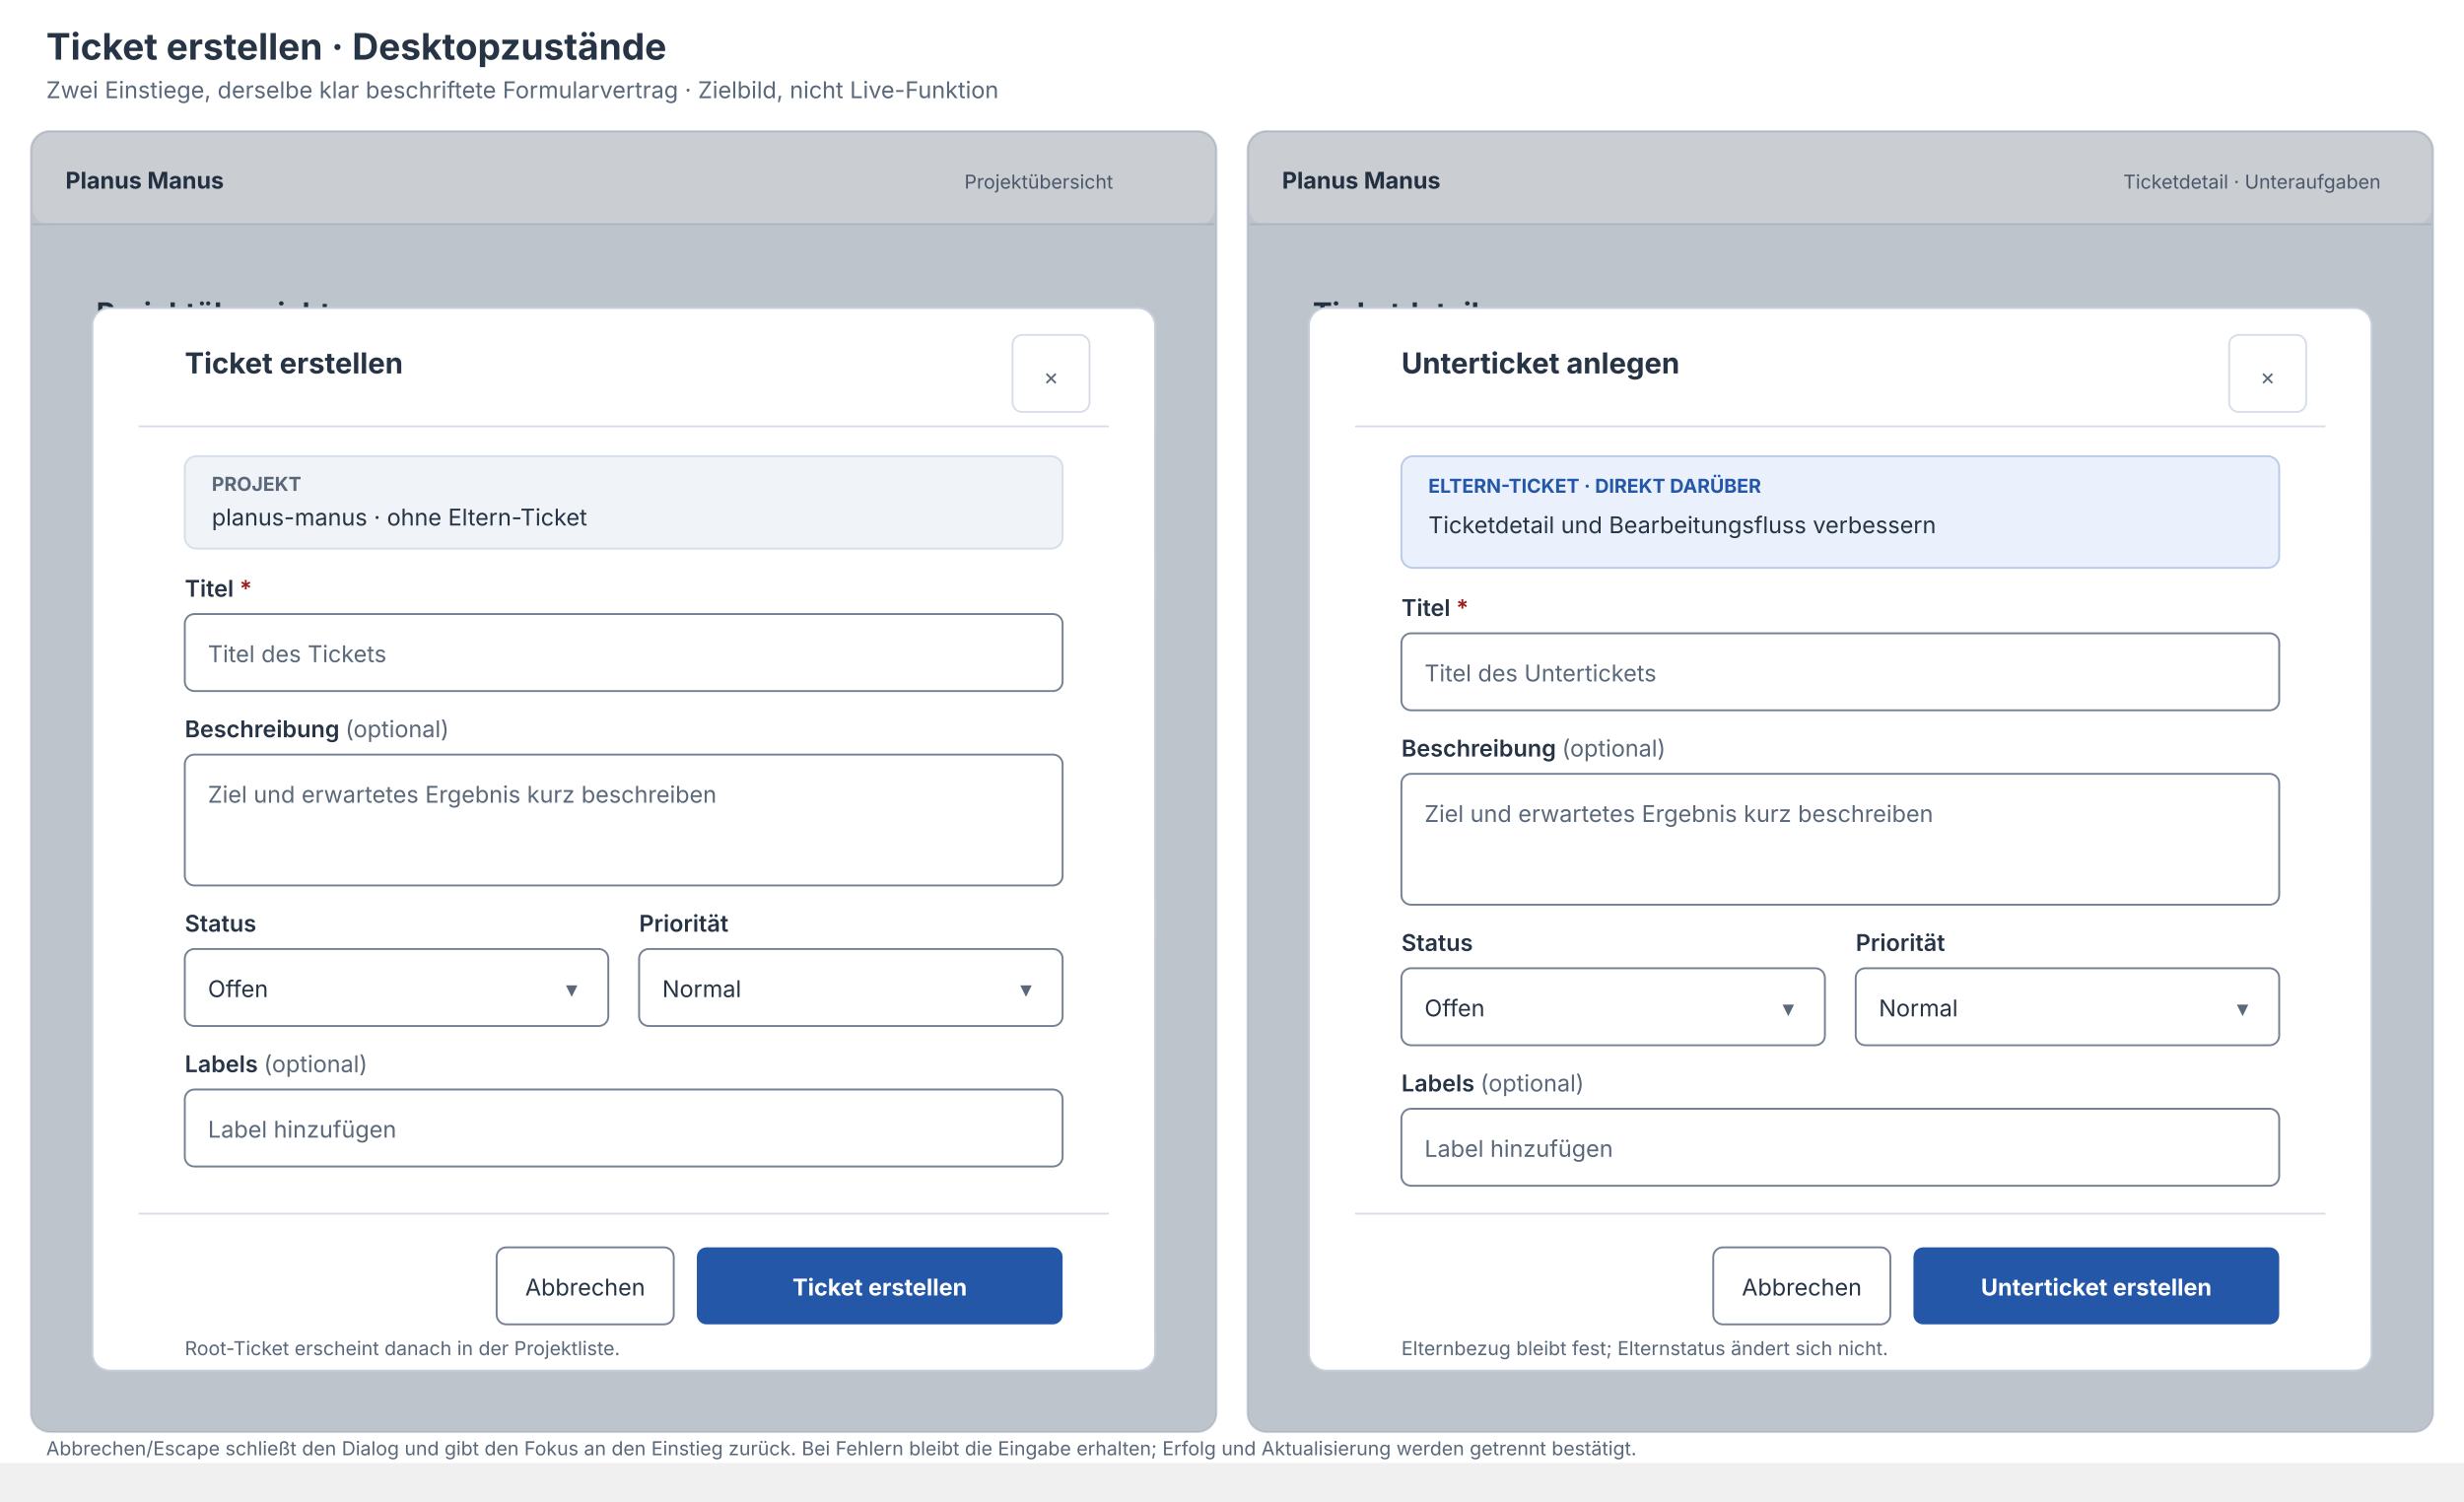
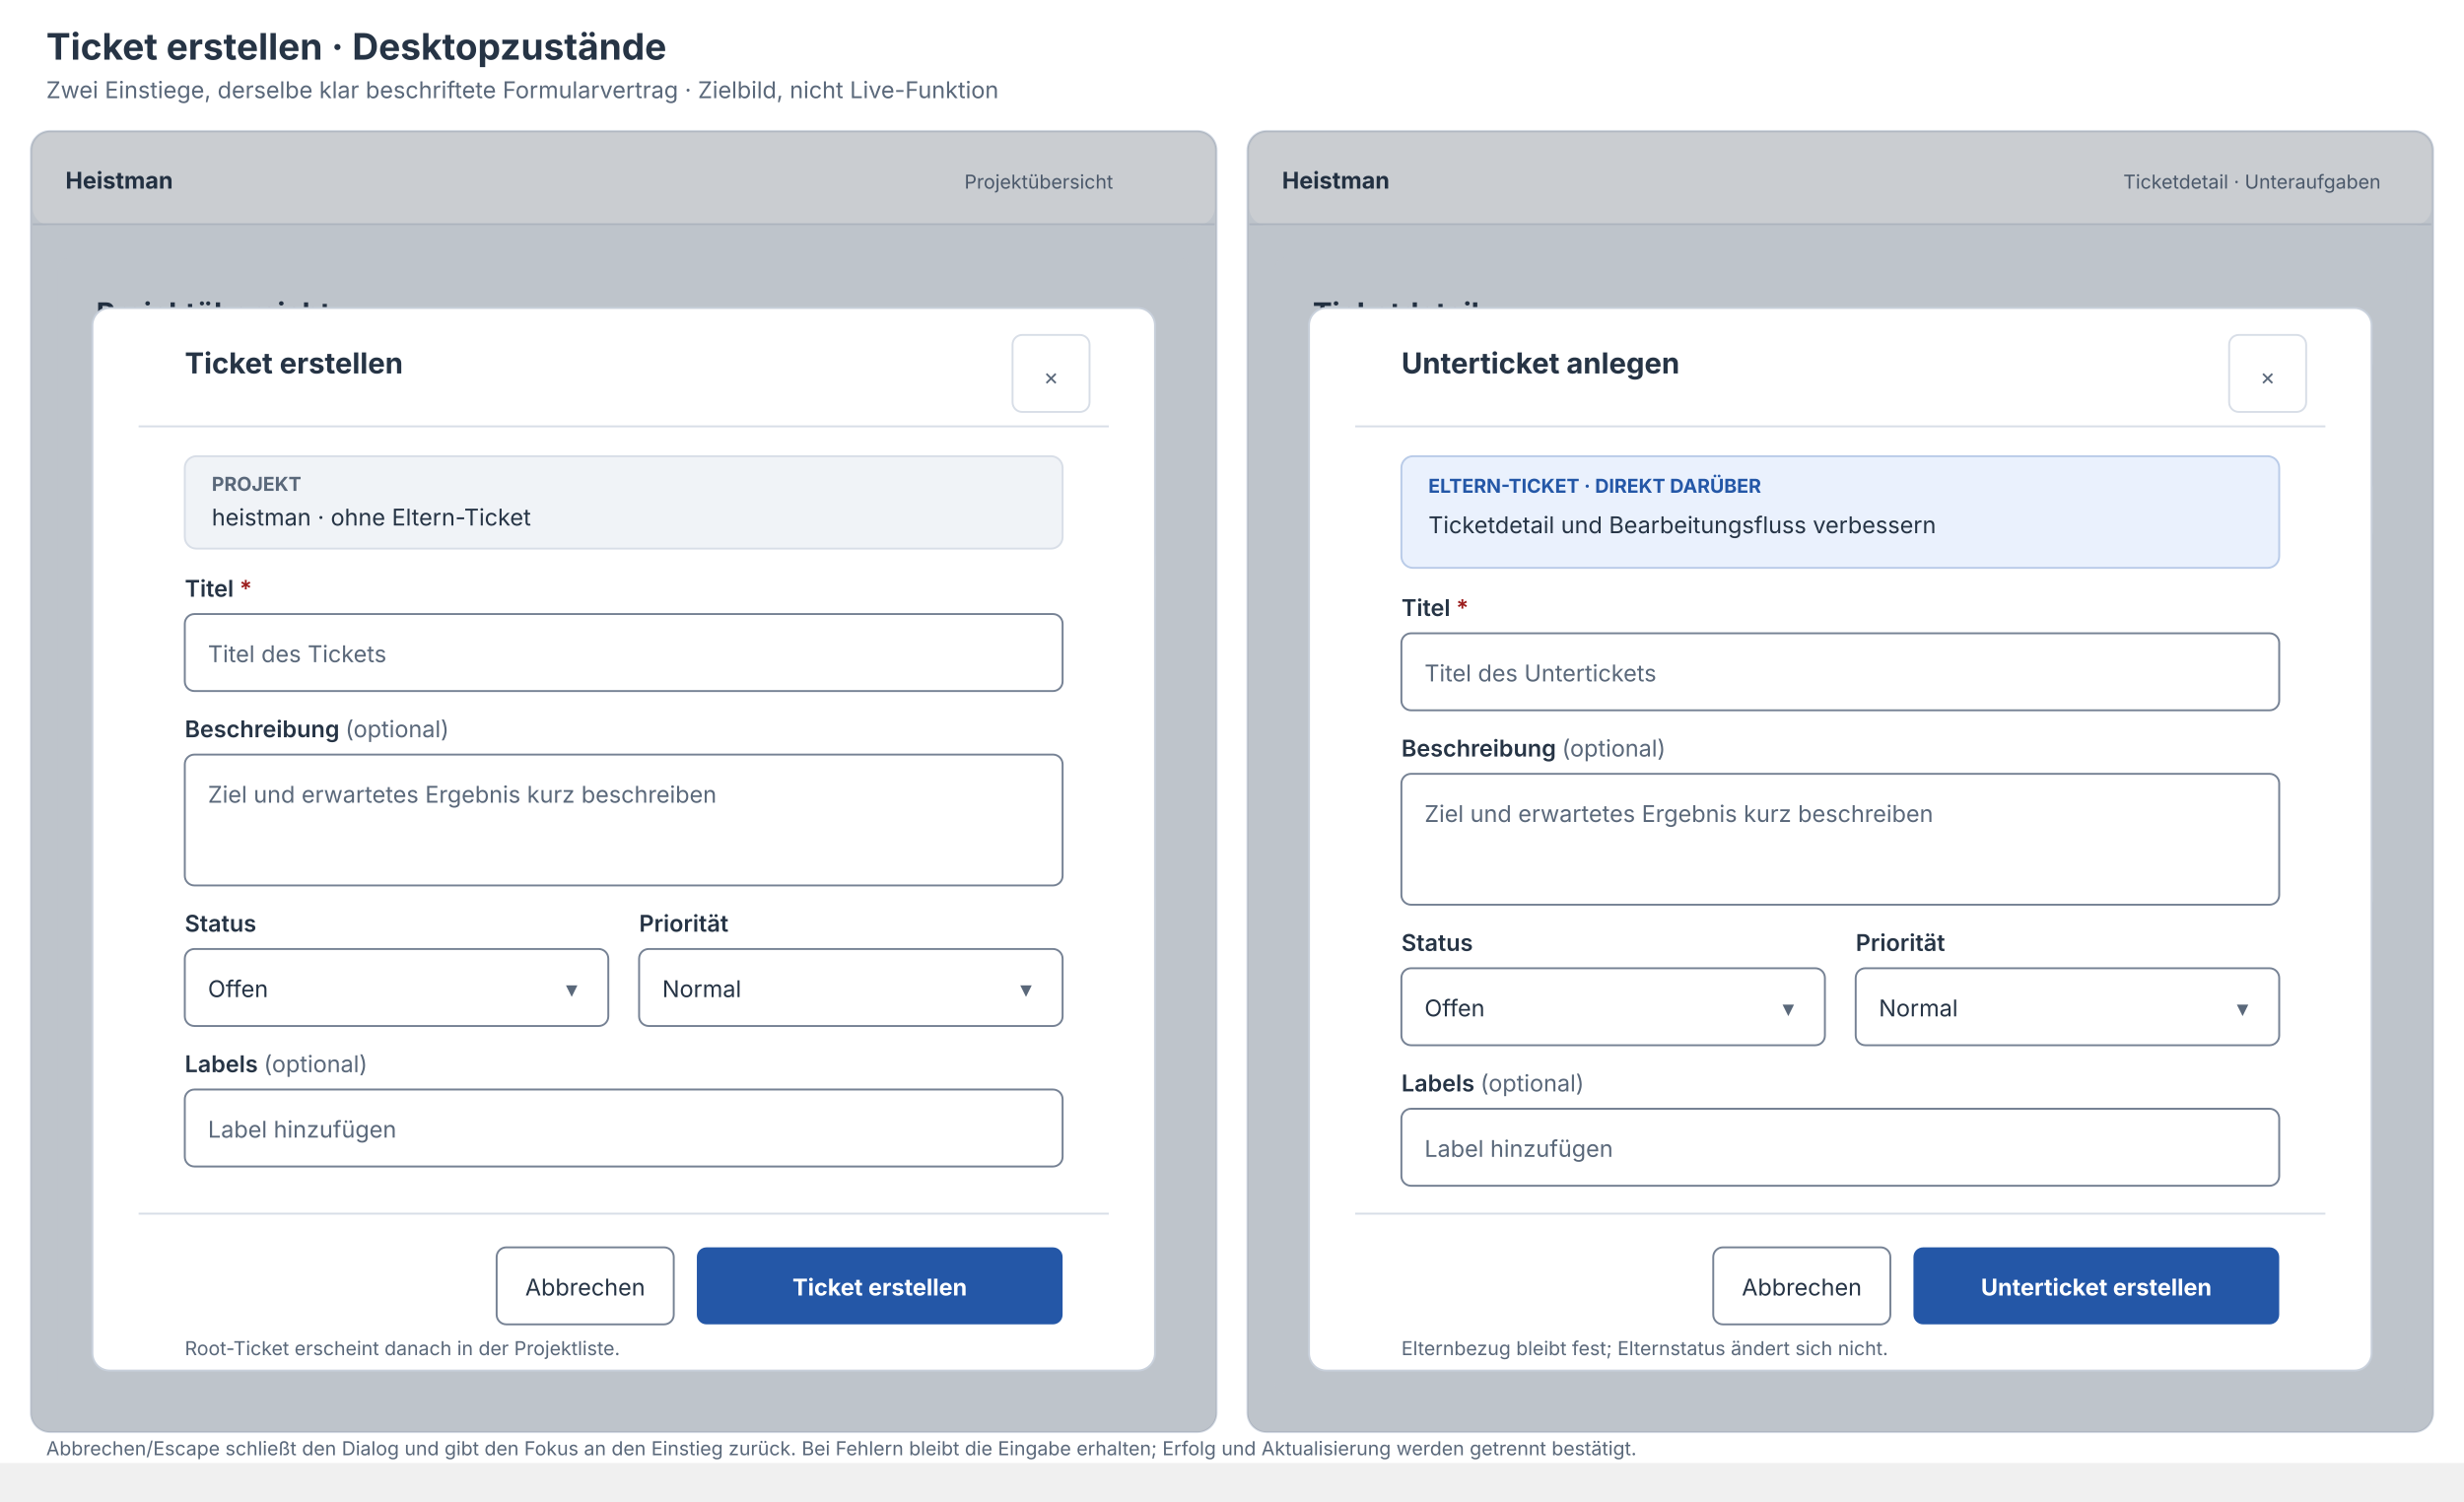
<svg xmlns="http://www.w3.org/2000/svg" width="1280" height="780" viewBox="0 0 1280 780" role="img" aria-labelledby="title desc">
  <defs>
    <style>
      text { font-family: system-ui, -apple-system, "Segoe UI", sans-serif; fill: #263445; }
      .muted { fill: #5A687A; }
      .tiny { font-size: 10px; }
      .small { font-size: 12px; }
      .label { font-size: 12px; font-weight: 600; }
      .section { font-size: 15px; font-weight: 650; }
      .inverse { fill: #FFFFFF; }
      .blue { fill: #2457A7; }
      .stroke { stroke: #D8DEE7; }
      .control { fill: #FFFFFF; stroke: #768294; }
    </style>
  </defs>
  <rect width="1280" height="760" fill="#FFFFFF" />
  <text x="24" y="31" font-size="19" font-weight="650">Ticket erstellen · Desktopzustände</text>
  <text x="24" y="51" class="small muted">Zwei Einstiege, derselbe klar beschriftete Formularvertrag · Zielbild, nicht Live-Funktion</text>
  <g transform="translate(16 68)">
    <rect width="616" height="676" rx="10" fill="#F0F3F7" stroke="#D8DEE7" />
    <rect x="1" y="1" width="614" height="48" rx="9" fill="#FFFFFF" />
    <path d="M1 48.5H615" class="stroke" />
-     <text x="18" y="30" class="small" font-weight="650">Planus Manus</text>
+     <text x="18" y="30" class="small" font-weight="650">Heistman</text>
    <text x="485" y="30" class="tiny muted">Projektübersicht</text>
    <rect x="14" y="66" width="588" height="590" rx="6" fill="#F0F3F7" opacity=".48" />
    <text x="34" y="100" class="section">Projektübersicht</text>
    <text x="34" y="125" class="small muted">Offene Arbeit und nächste Schritte</text>
    <rect x="34" y="151" width="550" height="74" rx="6" fill="#FFFFFF" stroke="#D8DEE7" />
    <rect x="34" y="238" width="266" height="165" rx="6" fill="#FFFFFF" stroke="#D8DEE7" />
    <rect x="318" y="238" width="266" height="165" rx="6" fill="#FFFFFF" stroke="#D8DEE7" />
    <rect x="34" y="416" width="550" height="212" rx="6" fill="#FFFFFF" stroke="#D8DEE7" />
    <rect width="616" height="676" rx="10" fill="#172334" opacity=".23" />
    <rect x="32" y="92" width="552" height="552" rx="9" fill="#FFFFFF" stroke="#C8D0DB" />
    <path d="M56 153.5H560" class="stroke" />
    <text x="80" y="126" class="section">Ticket erstellen</text>
    <rect x="510" y="106" width="40" height="40" rx="5" fill="#FFFFFF" stroke="#D8DEE7" />
    <text x="530" y="132" class="small muted" text-anchor="middle">×</text>
    <rect x="80" y="169" width="456" height="48" rx="6" fill="#F0F3F7" stroke="#D8DEE7" />
    <text x="94" y="187" class="tiny muted" font-weight="650">PROJEKT</text>
-     <text x="94" y="205" class="small">planus-manus · ohne Eltern-Ticket</text>
+     <text x="94" y="205" class="small">heistman · ohne Eltern-Ticket</text>
    <text x="80" y="242" class="label">Titel <tspan fill="#9B1C1C">*</tspan>
    </text>
    <rect x="80" y="251" width="456" height="40" rx="5" class="control" />
    <text x="92" y="276" class="small muted">Titel des Tickets</text>
    <text x="80" y="315" class="label">Beschreibung <tspan class="muted" font-weight="400">(optional)</tspan>
    </text>
    <rect x="80" y="324" width="456" height="68" rx="5" class="control" />
    <text x="92" y="349" class="small muted">Ziel und erwartetes Ergebnis kurz beschreiben</text>
    <text x="80" y="416" class="label">Status</text>
    <rect x="80" y="425" width="220" height="40" rx="5" class="control" />
    <text x="92" y="450" class="small">Offen</text>
    <text x="284" y="450" class="small muted" text-anchor="end">▾</text>
    <text x="316" y="416" class="label">Priorität</text>
    <rect x="316" y="425" width="220" height="40" rx="5" class="control" />
    <text x="328" y="450" class="small">Normal</text>
    <text x="520" y="450" class="small muted" text-anchor="end">▾</text>
    <text x="80" y="489" class="label">Labels <tspan class="muted" font-weight="400">(optional)</tspan>
    </text>
    <rect x="80" y="498" width="456" height="40" rx="5" class="control" />
    <text x="92" y="523" class="small muted">Label hinzufügen</text>
    <path d="M56 562.5H560" class="stroke" />
    <rect x="242" y="580" width="92" height="40" rx="5" fill="#FFFFFF" stroke="#768294" />
    <text x="288" y="605" class="small" text-anchor="middle">Abbrechen</text>
    <rect x="346" y="580" width="190" height="40" rx="5" fill="#2457A7" />
    <text x="441" y="605" class="small inverse" font-weight="650" text-anchor="middle">Ticket erstellen</text>
    <text x="80" y="636" class="tiny muted">Root-Ticket erscheint danach in der Projektliste.</text>
  </g>
  <g transform="translate(648 68)">
    <rect width="616" height="676" rx="10" fill="#F0F3F7" stroke="#D8DEE7" />
    <rect x="1" y="1" width="614" height="48" rx="9" fill="#FFFFFF" />
    <path d="M1 48.5H615" class="stroke" />
-     <text x="18" y="30" class="small" font-weight="650">Planus Manus</text>
+     <text x="18" y="30" class="small" font-weight="650">Heistman</text>
    <text x="455" y="30" class="tiny muted">Ticketdetail · Unteraufgaben</text>
    <rect x="14" y="66" width="588" height="590" rx="6" fill="#F0F3F7" opacity=".48" />
    <text x="34" y="100" class="section">Ticketdetail</text>
    <rect x="34" y="116" width="550" height="74" rx="6" fill="#FFFFFF" stroke="#D8DEE7" />
    <rect x="34" y="204" width="550" height="180" rx="6" fill="#FFFFFF" stroke="#D8DEE7" />
    <rect x="34" y="395" width="550" height="233" rx="6" fill="#FFFFFF" stroke="#D8DEE7" />
    <rect width="616" height="676" rx="10" fill="#172334" opacity=".23" />
    <rect x="32" y="92" width="552" height="552" rx="9" fill="#FFFFFF" stroke="#C8D0DB" />
    <path d="M56 153.5H560" class="stroke" />
    <text x="80" y="126" class="section">Unterticket anlegen</text>
    <rect x="510" y="106" width="40" height="40" rx="5" fill="#FFFFFF" stroke="#D8DEE7" />
    <text x="530" y="132" class="small muted" text-anchor="middle">×</text>
    <rect x="80" y="169" width="456" height="58" rx="6" fill="#EAF1FD" stroke="#B9CBE8" />
    <text x="94" y="188" class="tiny blue" font-weight="650">ELTERN-TICKET · DIREKT DARÜBER</text>
    <text x="94" y="209" class="small">Ticketdetail und Bearbeitungsfluss verbessern</text>
    <text x="80" y="252" class="label">Titel <tspan fill="#9B1C1C">*</tspan>
    </text>
    <rect x="80" y="261" width="456" height="40" rx="5" class="control" />
    <text x="92" y="286" class="small muted">Titel des Untertickets</text>
    <text x="80" y="325" class="label">Beschreibung <tspan class="muted" font-weight="400">(optional)</tspan>
    </text>
    <rect x="80" y="334" width="456" height="68" rx="5" class="control" />
    <text x="92" y="359" class="small muted">Ziel und erwartetes Ergebnis kurz beschreiben</text>
    <text x="80" y="426" class="label">Status</text>
    <rect x="80" y="435" width="220" height="40" rx="5" class="control" />
    <text x="92" y="460" class="small">Offen</text>
    <text x="284" y="460" class="small muted" text-anchor="end">▾</text>
    <text x="316" y="426" class="label">Priorität</text>
    <rect x="316" y="435" width="220" height="40" rx="5" class="control" />
    <text x="328" y="460" class="small">Normal</text>
    <text x="520" y="460" class="small muted" text-anchor="end">▾</text>
    <text x="80" y="499" class="label">Labels <tspan class="muted" font-weight="400">(optional)</tspan>
    </text>
    <rect x="80" y="508" width="456" height="40" rx="5" class="control" />
    <text x="92" y="533" class="small muted">Label hinzufügen</text>
    <path d="M56 562.5H560" class="stroke" />
    <rect x="242" y="580" width="92" height="40" rx="5" fill="#FFFFFF" stroke="#768294" />
    <text x="288" y="605" class="small" text-anchor="middle">Abbrechen</text>
    <rect x="346" y="580" width="190" height="40" rx="5" fill="#2457A7" />
    <text x="441" y="605" class="small inverse" font-weight="650" text-anchor="middle">Unterticket erstellen</text>
    <text x="80" y="636" class="tiny muted">Elternbezug bleibt fest; Elternstatus ändert sich nicht.</text>
  </g>
  <text x="24" y="756" class="tiny muted">Abbrechen/Escape schließt den Dialog und gibt den Fokus an den Einstieg zurück. Bei Fehlern bleibt die Eingabe erhalten; Erfolg und Aktualisierung werden getrennt bestätigt.</text>
</svg>
